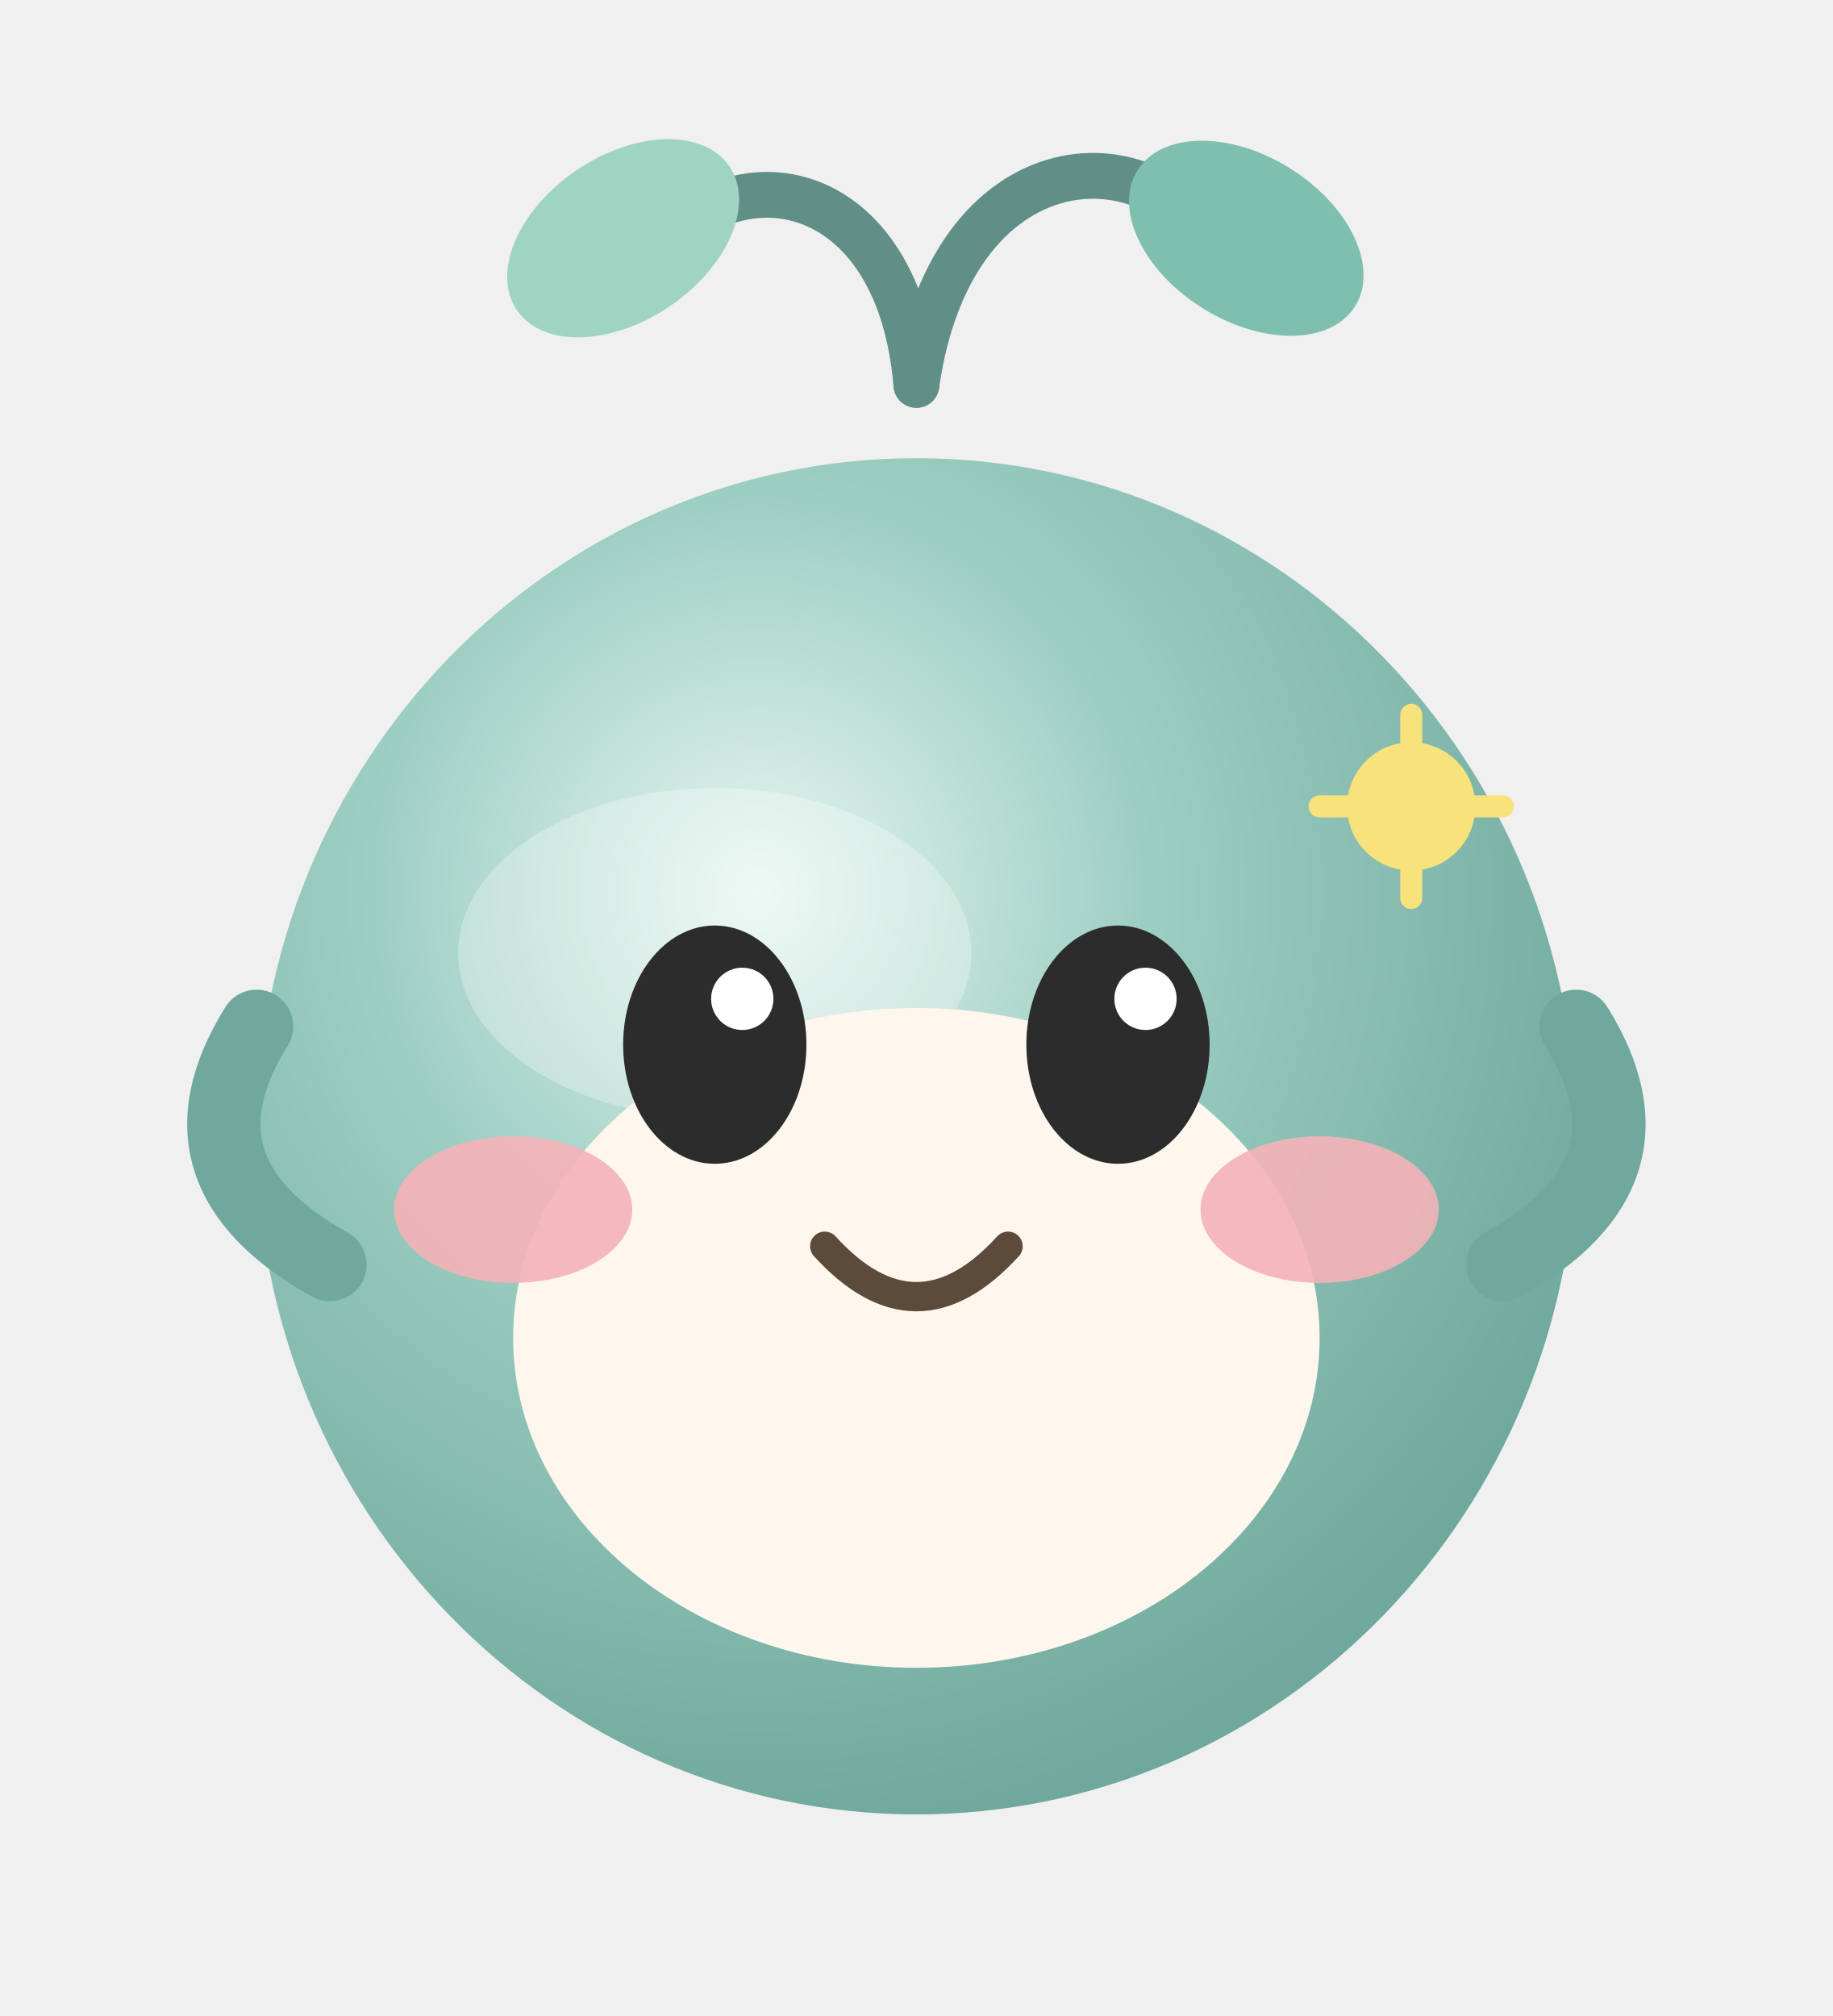
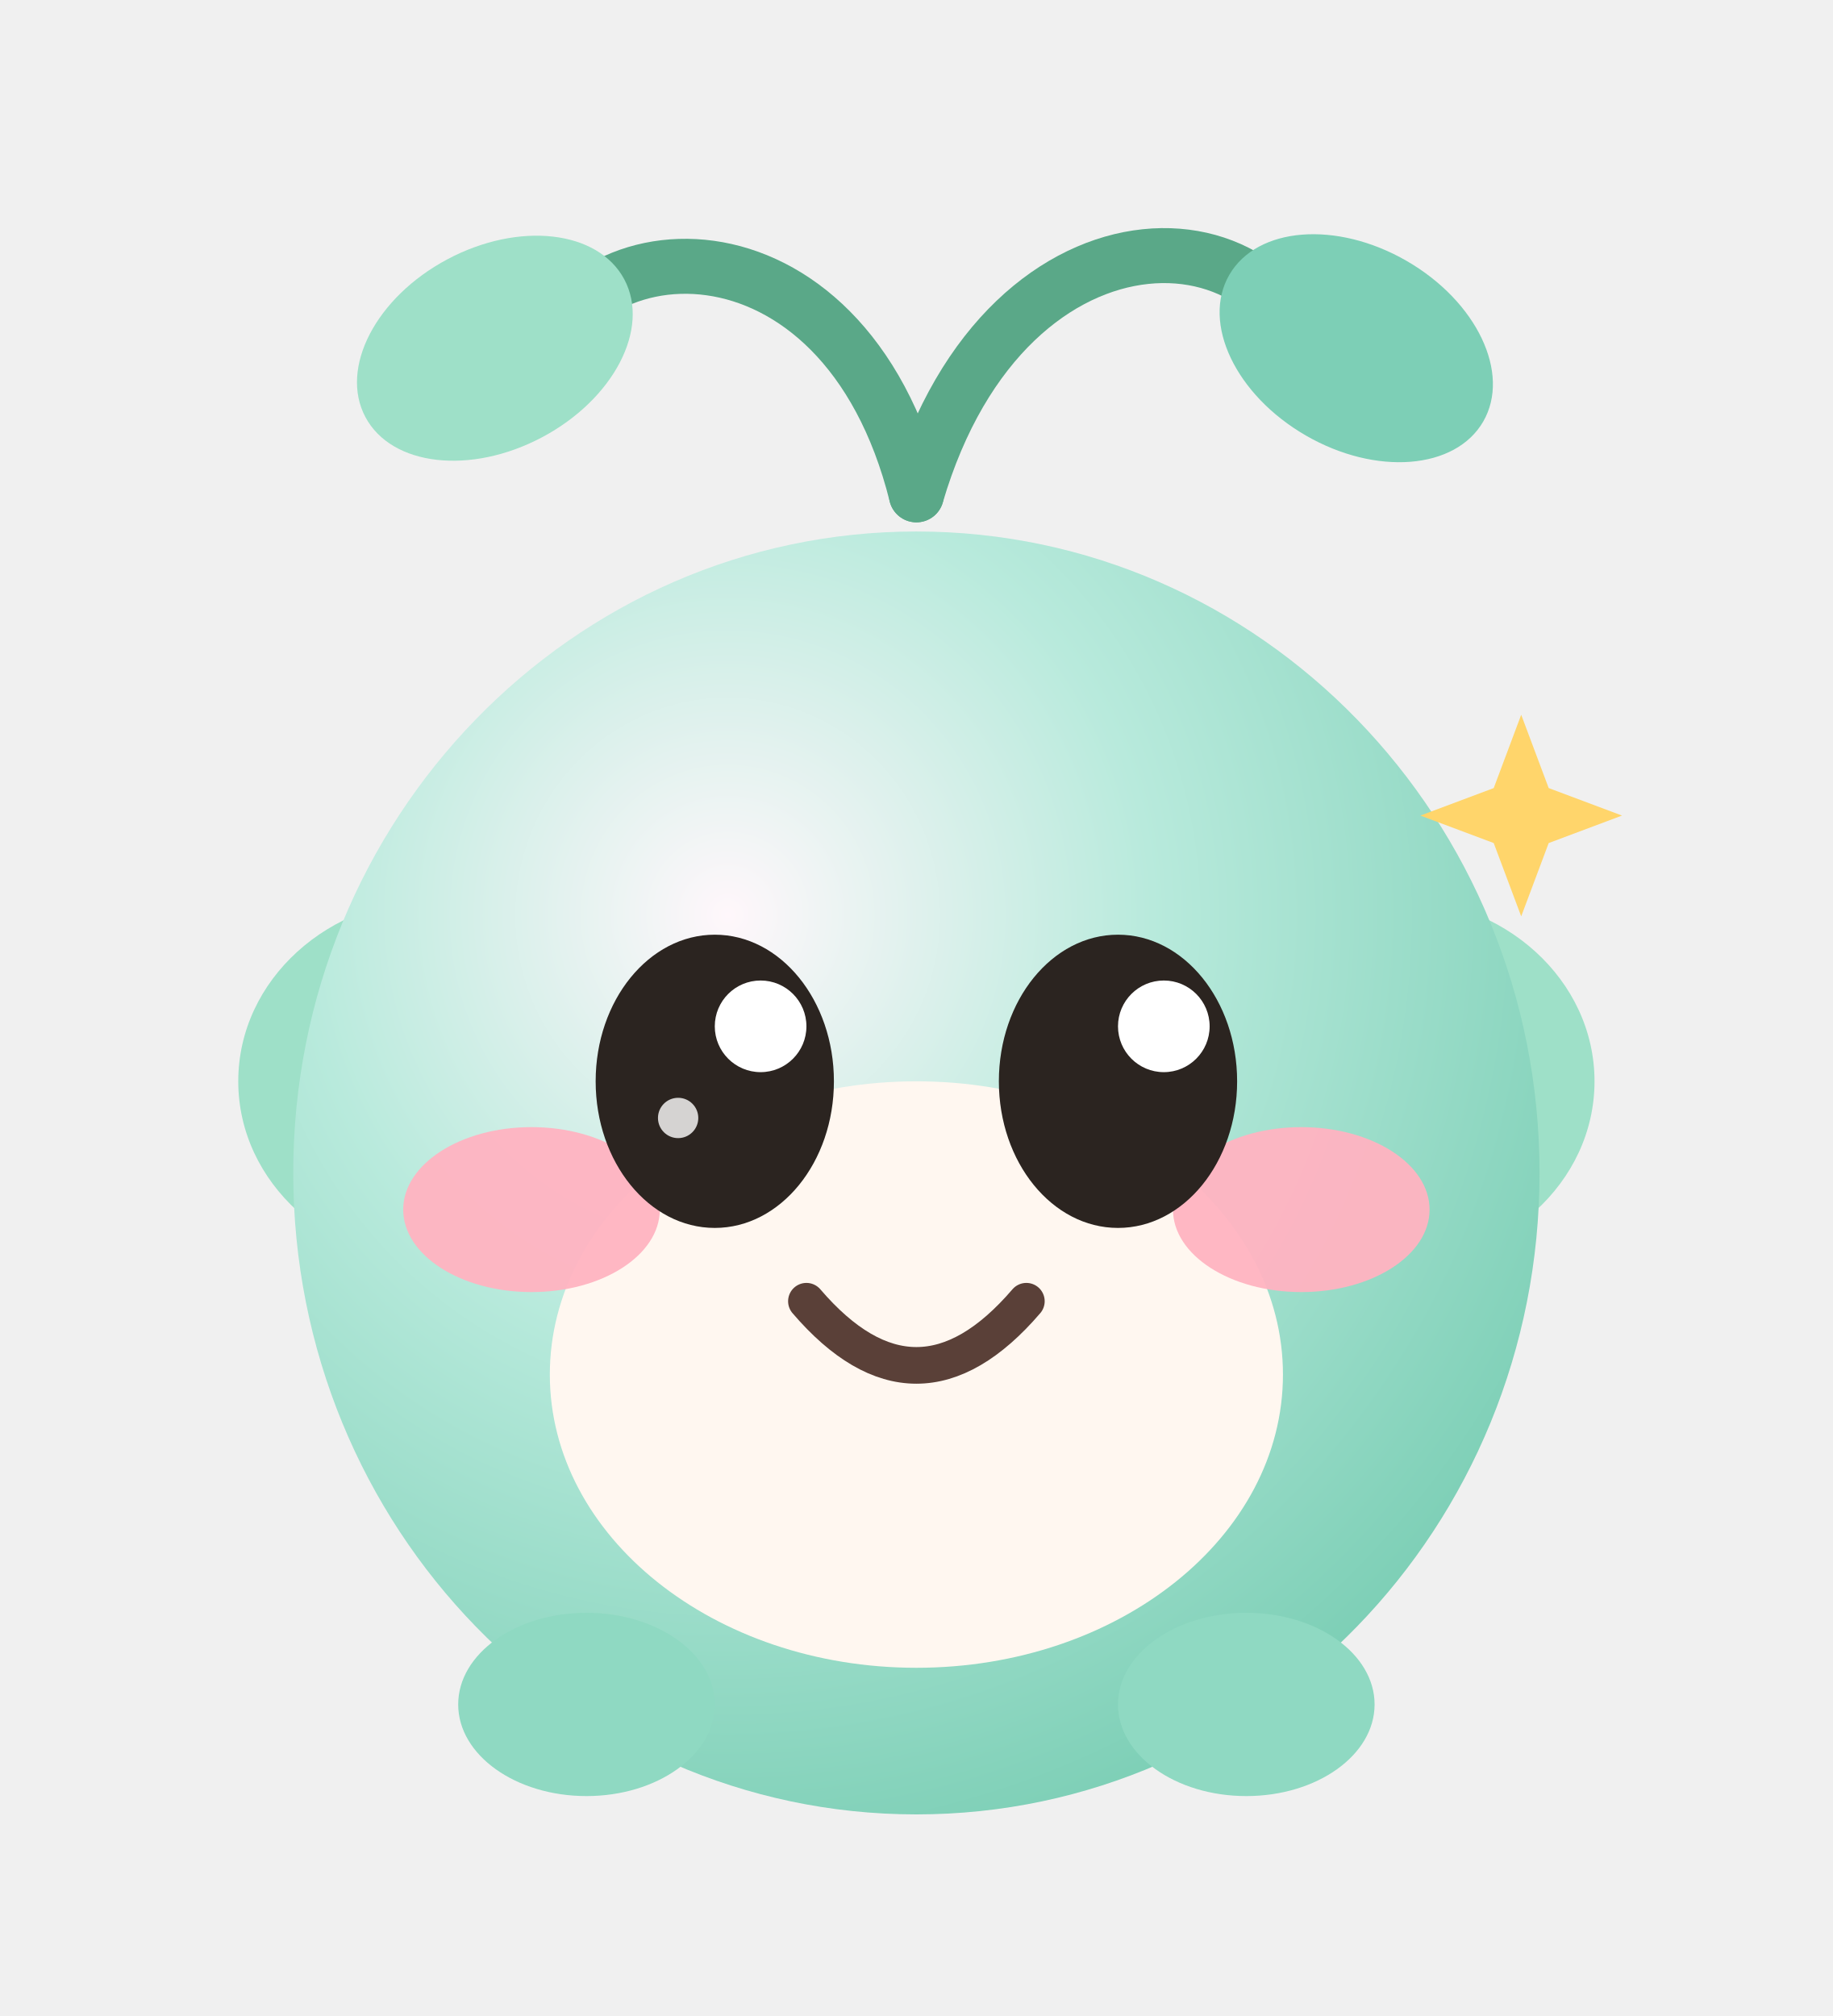
<svg xmlns="http://www.w3.org/2000/svg" viewBox="0 0 200 220" fill="none" aria-hidden="true">
  <defs>
-     <radialGradient id="glaze" cx="38%" cy="32%" r="70%">
-       <stop offset="0%" stop-color="#e7f6f1" />
-       <stop offset="42%" stop-color="#9dcec2" />
-       <stop offset="100%" stop-color="#6fa89c" />
+     <radialGradient id="body" cx="35%" cy="30%" r="75%">
+       <stop offset="0%" stop-color="#fff7fb" />
+       <stop offset="45%" stop-color="#b8eadc" />
+       <stop offset="100%" stop-color="#7dcfb6" />
    </radialGradient>
  </defs>
-   <path d="M100 42 C98 18 78 16 70 30" stroke="#5f8f86" stroke-width="5" stroke-linecap="round" />
-   <path d="M100 42 C104 14 128 14 134 30" stroke="#5f8f86" stroke-width="5" stroke-linecap="round" />
-   <ellipse cx="68" cy="26" rx="14" ry="9" fill="#9fd4c2" transform="rotate(-34 68 26)" />
-   <ellipse cx="136" cy="26" rx="14" ry="9" fill="#7fbfae" transform="rotate(32 136 26)" />
-   <ellipse cx="100" cy="124" rx="72" ry="74" fill="url(#glaze)" />
-   <ellipse cx="78" cy="104" rx="28" ry="18" fill="#ffffff" opacity=".28" />
-   <ellipse cx="100" cy="146" rx="44" ry="36" fill="#fff7ee" />
-   <ellipse cx="56" cy="132" rx="13" ry="8" fill="#f4b3b8" opacity=".9" />
-   <ellipse cx="144" cy="132" rx="13" ry="8" fill="#f4b3b8" opacity=".9" />
-   <ellipse cx="78" cy="114" rx="10" ry="13" fill="#2c2c2c" />
-   <ellipse cx="122" cy="114" rx="10" ry="13" fill="#2c2c2c" />
-   <circle cx="81" cy="109" r="3.4" fill="#fff" />
-   <circle cx="125" cy="109" r="3.4" fill="#fff" />
-   <path d="M90 136 Q100 147 110 136" stroke="#5c4a3a" stroke-width="3.2" stroke-linecap="round" />
-   <path d="M36 138 Q18 128 28 112" stroke="#6fa89c" stroke-width="8" stroke-linecap="round" />
-   <path d="M164 138 Q182 128 172 112" stroke="#6fa89c" stroke-width="8" stroke-linecap="round" />
-   <circle cx="154" cy="88" r="7" fill="#f7e27c" />
-   <path d="M154 78 V84 M154 92 V98 M144 88 H150 M158 88 H164" stroke="#f7e27c" stroke-width="2.4" stroke-linecap="round" />
+   <path d="M100 54 C92 22 62 24 58 42" stroke="#5aa888" stroke-width="6" stroke-linecap="round" />
+   <path d="M100 54 C110 20 142 22 144 44" stroke="#5aa888" stroke-width="6" stroke-linecap="round" />
+   <ellipse cx="54" cy="38" rx="16" ry="11" fill="#9ee0c8" transform="rotate(-28 54 38)" />
+   <ellipse cx="148" cy="38" rx="16" ry="11" fill="#7dcfb6" transform="rotate(30 148 38)" />
+   <ellipse cx="48" cy="118" rx="22" ry="20" fill="#9ee0c8" />
+   <ellipse cx="152" cy="118" rx="22" ry="20" fill="#9ee0c8" />
+   <ellipse cx="100" cy="128" rx="68" ry="70" fill="url(#body)" />
+   <ellipse cx="100" cy="150" rx="40" ry="32" fill="#fff7f0" />
+   <ellipse cx="58" cy="132" rx="14" ry="9" fill="#ffb3c1" opacity=".95" />
+   <ellipse cx="142" cy="132" rx="14" ry="9" fill="#ffb3c1" opacity=".95" />
+   <ellipse cx="78" cy="118" rx="13" ry="16" fill="#2b2420" />
+   <ellipse cx="122" cy="118" rx="13" ry="16" fill="#2b2420" />
+   <circle cx="83" cy="112" r="5" fill="#fff" />
+   <circle cx="127" cy="112" r="5" fill="#fff" />
+   <circle cx="74" cy="122" r="2.2" fill="#fff" opacity=".8" />
+   <path d="M88 142 Q100 156 112 142" stroke="#5a4038" stroke-width="4" stroke-linecap="round" />
+   <ellipse cx="64" cy="186" rx="14" ry="10" fill="#8fd9c2" />
+   <ellipse cx="136" cy="186" rx="14" ry="10" fill="#8fd9c2" />
+   <path d="M166 78 l3 8 8 3 -8 3 -3 8 -3 -8 -8 -3 8 -3 z" fill="#ffd56b" />
</svg>
